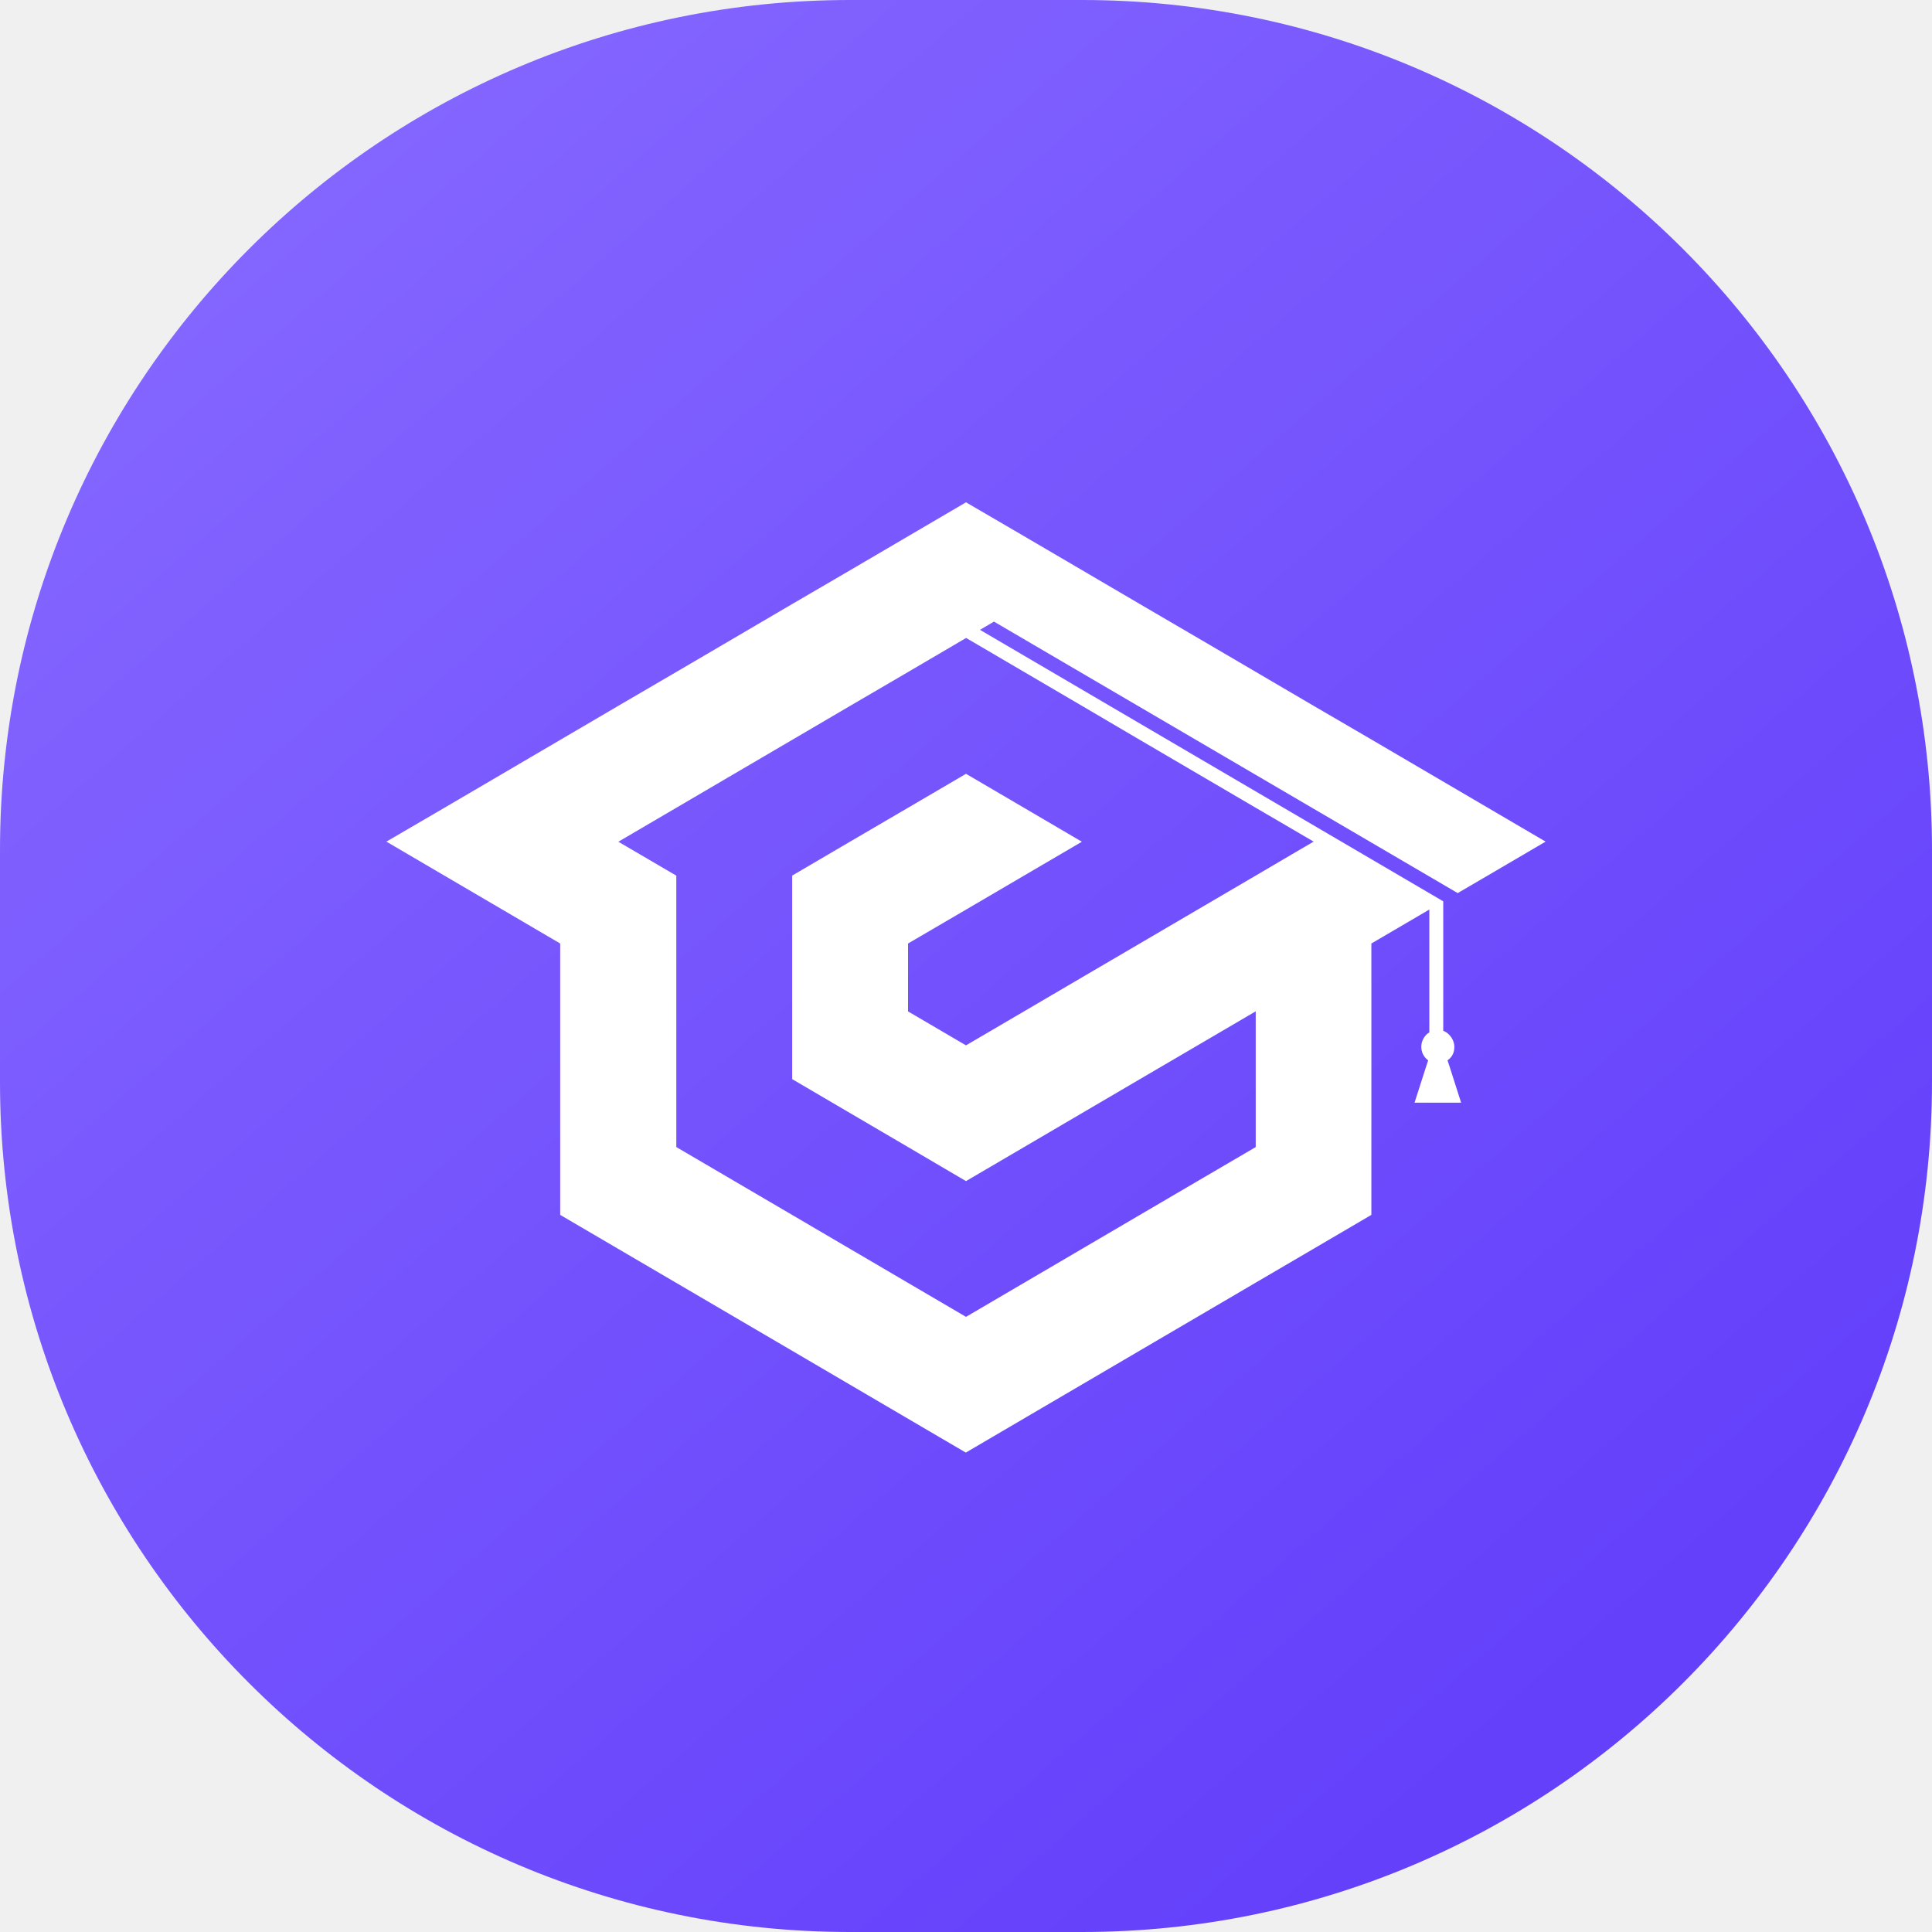
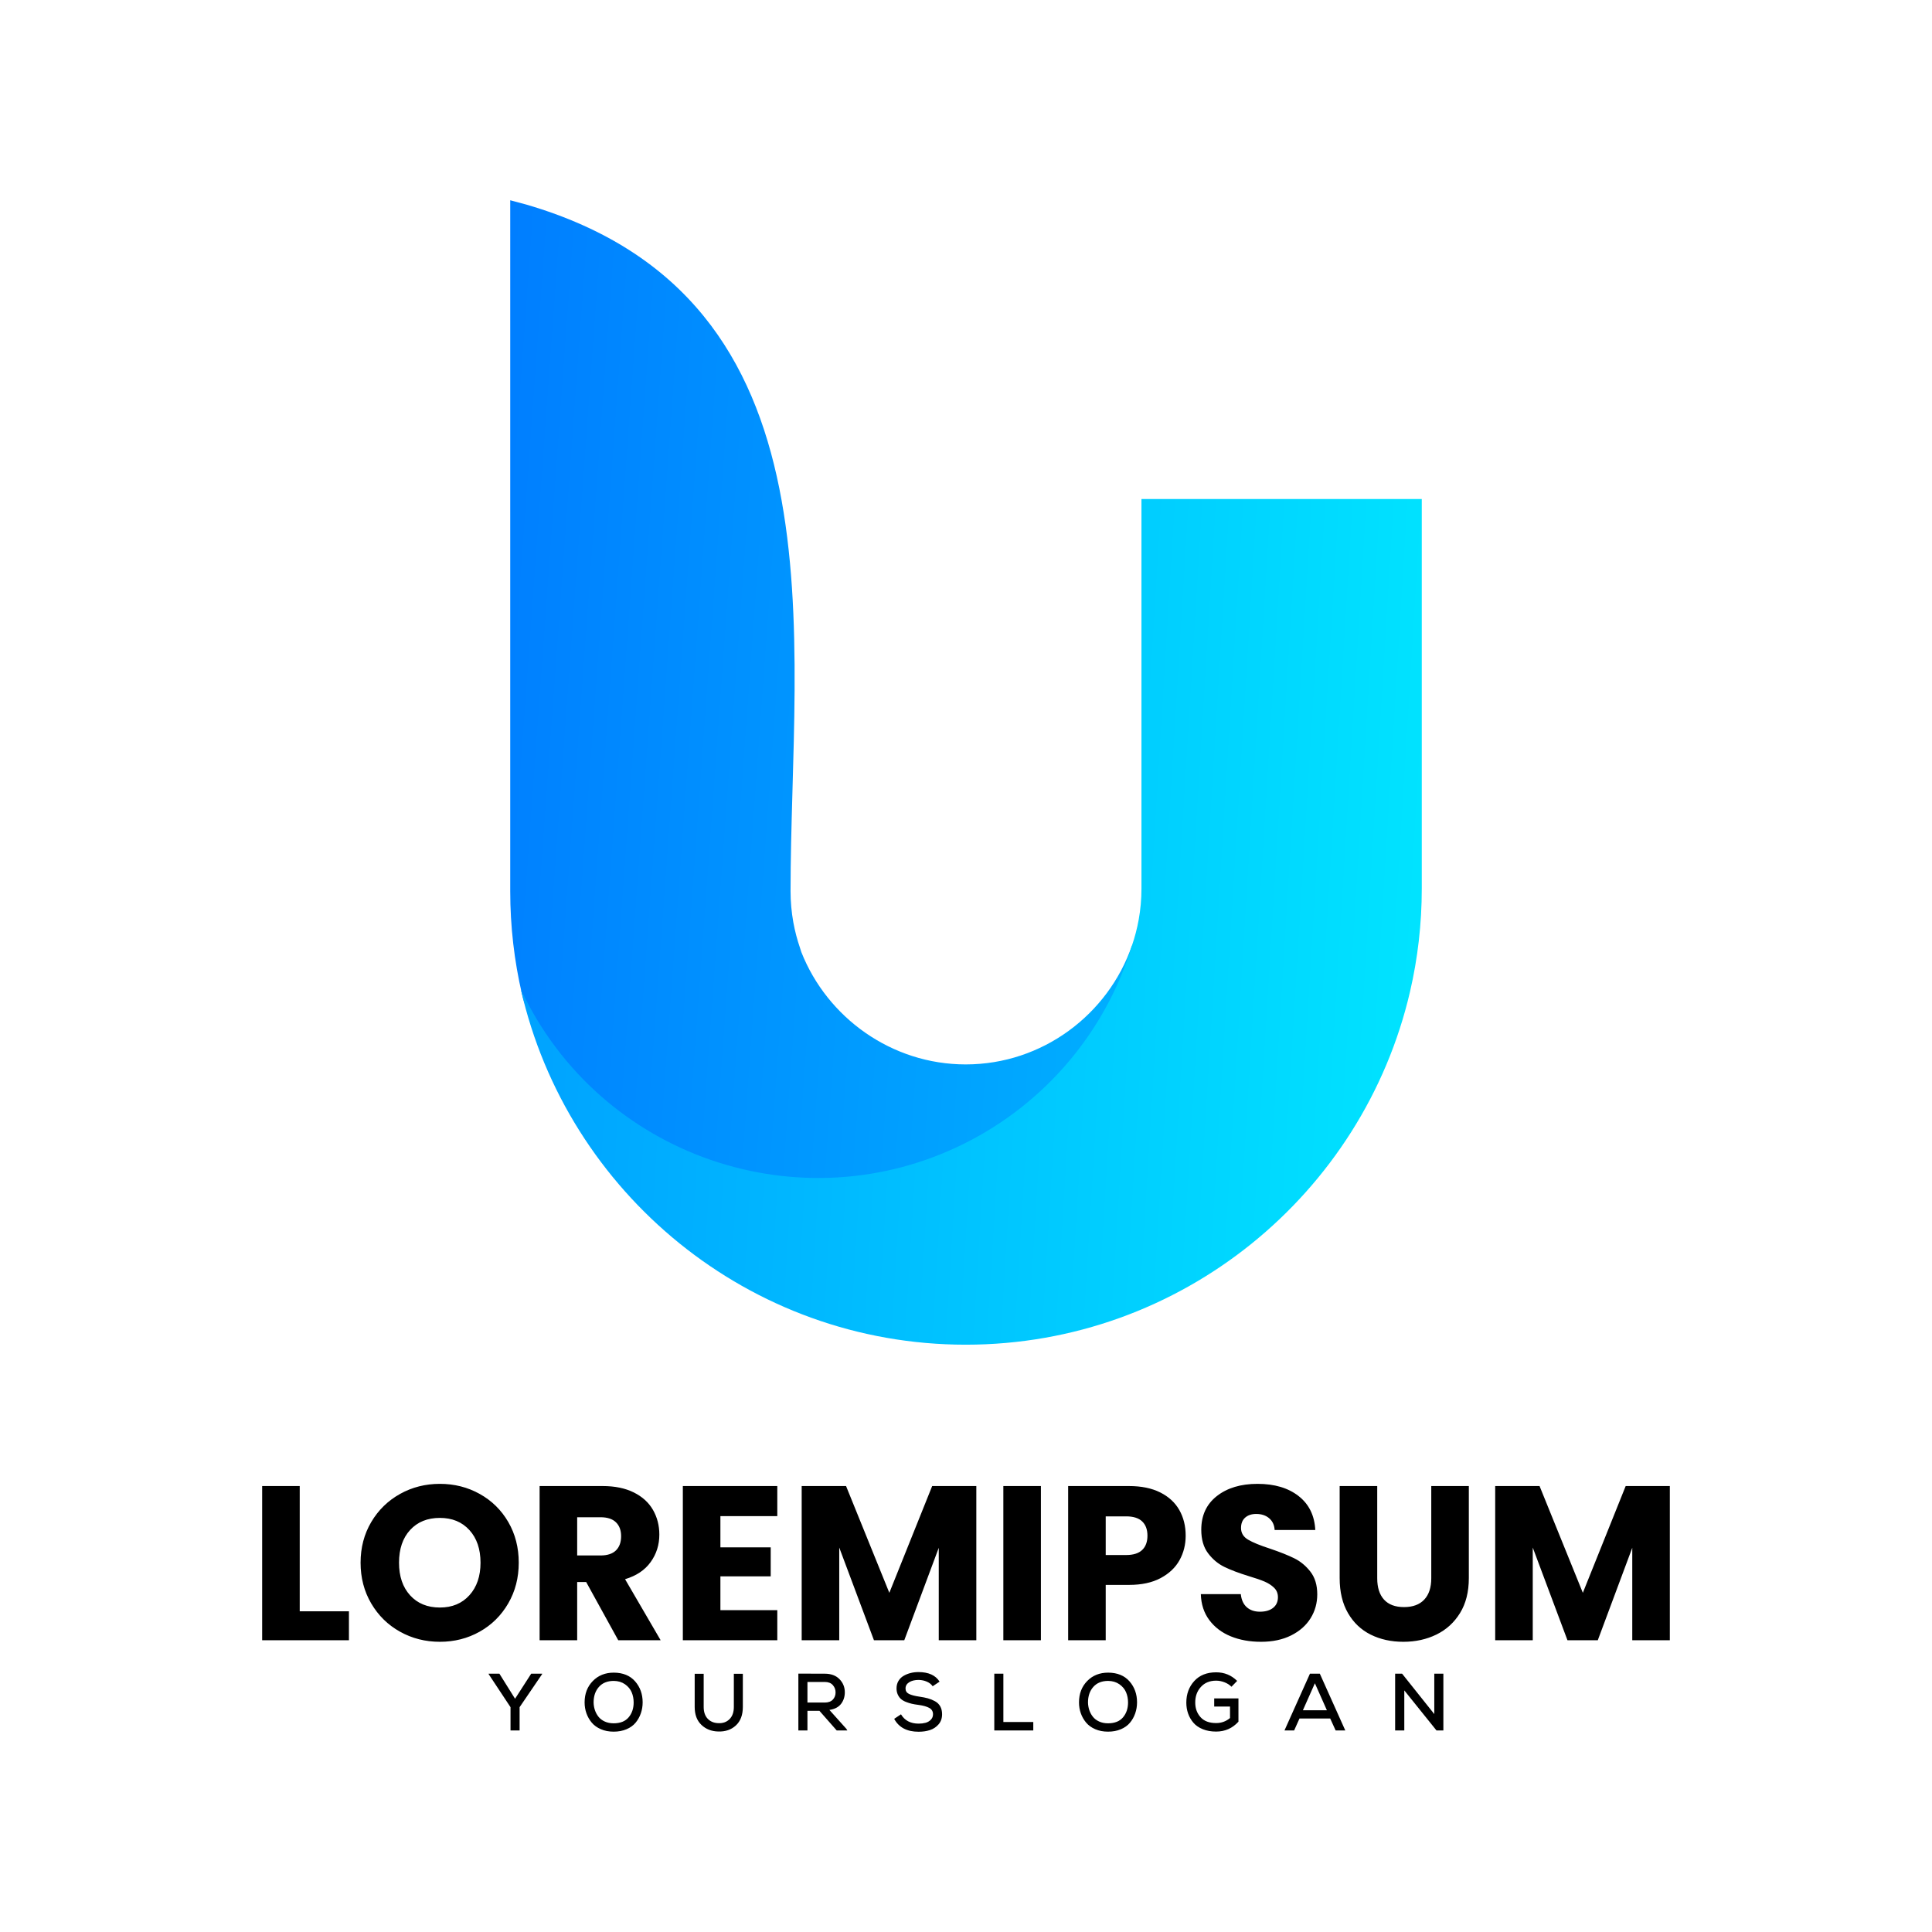
- <svg xmlns="http://www.w3.org/2000/svg" width="50" height="50" viewBox="0 0 50 50" fill="none">
-   <rect width="50" height="50" rx="22" fill="url(#paint0_linear_28_728)" />
-   <path fill-rule="evenodd" clip-rule="evenodd" d="M12.999 23.539L14.498 24.418V26.173V27.93V29.686V31.441L15.998 32.32L17.497 33.198L18.997 34.077L20.497 34.956L21.996 35.835L23.495 36.714L24.995 37.593L26.494 36.714L27.994 35.835L29.493 34.956L30.993 34.077L32.492 33.198L33.992 32.32L35.491 31.441V29.686V27.93V26.173V24.418L36.991 23.539V26.717C36.867 26.793 36.783 26.938 36.783 27.09C36.783 27.241 36.854 27.363 36.961 27.442L36.91 27.596L36.608 28.538H37.211H37.814L37.513 27.596L37.462 27.442C37.571 27.363 37.639 27.257 37.639 27.09C37.639 26.922 37.518 26.738 37.351 26.677V23.326L25.362 16.3L25.724 16.087L37.725 23.113L38.501 22.66L40 21.781L38.501 20.902L37.001 20.023L35.502 19.144L33.999 18.268L32.5 17.389L31 16.51L29.501 15.634L28.002 14.755L26.502 13.876L25 13L23.5 13.879L22.001 14.758L20.499 15.634L19 16.513L17.5 17.392L16 18.268L14.501 19.147L13.002 20.026L11.502 20.905L10 21.781L11.499 22.66L12.999 23.539ZM23.5 20.905L25 20.026L26.5 20.905L27.999 21.784L26.5 22.662L25 23.541L23.5 24.418V26.175L25 27.054L26.5 26.175L27.999 25.296L29.498 24.418L30.998 23.539L32.498 22.66L33.528 22.055L33.997 21.781L32.723 21.036L32.498 20.905L30.998 20.026L29.498 19.147L28.002 18.268L26.502 17.389L25.003 16.51L23.5 17.392L22.001 18.268L20.502 19.147L19.002 20.026L17.503 20.905L16.003 21.784L17.503 22.662V24.418V26.173V27.93V28.832V29.686L19.002 30.564L20.502 31.443L22.001 32.322L23.5 33.201L25 34.08L26.5 33.201L27.999 32.322L29.498 31.443L30.998 30.564L32.498 29.686V27.93V26.173L30.998 27.052L29.498 27.93L27.999 28.809L26.5 29.688L25 30.567L23.5 29.686L22.001 28.807L20.502 27.928V22.66L22.001 21.781L23.5 20.905Z" fill="white" />
-   <defs>
-     <linearGradient id="paint0_linear_28_728" x1="39" y1="45" x2="5" y2="6" gradientUnits="userSpaceOnUse">
-       <stop stop-color="#6440FB" />
-       <stop offset="1" stop-color="#8466FF" />
-     </linearGradient>
-   </defs>
+ <svg xmlns="http://www.w3.org/2000/svg" xmlns:xlink="http://www.w3.org/1999/xlink" version="1.1" id="Layer_1" x="0px" y="0px" viewBox="0 0 4000 4000" style="enable-background:new 0 0 4000 4000;" xml:space="preserve">
+   <g>
+     <rect x="0" style="fill-rule:evenodd;clip-rule:evenodd;fill:#FFFFFF;" width="4000" height="4000" />
+     <path style="fill-rule:evenodd;clip-rule:evenodd;" d="M3457.213,3076.704v319.277h-77.773v-191.477l-71.405,191.477h-62.763   l-71.868-191.93v191.93h-77.768v-319.277h91.872l89.598,221.037l88.69-221.037H3457.213z M2851.402,3076.704v191.018   c0,19.105,4.702,33.807,14.098,44.122c9.402,10.308,23.197,15.457,41.39,15.457c18.188,0,32.14-5.148,41.84-15.457   c9.704-10.315,14.555-25.017,14.555-44.122v-191.018h77.778v190.565c0,28.502-6.067,52.605-18.198,72.312   c-12.128,19.71-28.427,34.568-48.894,44.575c-20.465,10.002-43.28,15.008-68.446,15.008c-25.167,0-47.679-4.932-67.535-14.782   c-19.862-9.852-35.552-24.71-47.075-44.57c-11.521-19.862-17.287-44.042-17.287-72.543v-190.565H2851.402z M2610.812,3399.164   c-23.348,0-44.273-3.793-62.763-11.372c-18.497-7.577-33.28-18.798-44.343-33.652c-11.075-14.858-16.91-32.75-17.513-53.668h82.772   c1.213,11.82,5.31,20.843,12.283,27.06c6.976,6.218,16.072,9.322,27.288,9.322c11.521,0,20.622-2.655,27.286-7.955   c6.672-5.312,10.007-12.662,10.007-22.063c0-7.88-2.655-14.4-7.96-19.555c-5.301-5.153-11.825-9.402-19.555-12.737   c-7.734-3.335-18.727-7.125-32.977-11.372c-20.617-6.364-37.44-12.729-50.485-19.1c-13.033-6.365-24.25-15.767-33.652-28.197   c-9.402-12.43-14.102-28.653-14.102-48.67c0-29.707,10.767-52.98,32.295-69.808c21.525-16.833,49.57-25.242,84.138-25.242   c35.173,0,63.518,8.408,85.053,25.242c21.523,16.828,33.042,40.247,34.563,70.267h-84.142c-0.61-10.308-4.393-18.42-11.371-24.335   c-6.973-5.906-15.917-8.868-26.835-8.868c-9.397,0-16.978,2.503-22.738,7.507c-5.764,5.003-8.64,12.203-8.64,21.605   c0,10.308,4.851,18.345,14.55,24.108c9.709,5.755,24.865,11.972,45.482,18.643c20.618,6.973,37.375,13.643,50.258,20.012   c12.888,6.368,24.028,15.615,33.43,27.741c9.401,12.133,14.103,27.747,14.103,46.848c0,18.188-4.625,34.718-13.877,49.573   c-9.245,14.858-22.661,26.678-40.252,35.475C2655.529,3394.765,2634.764,3399.164,2610.812,3399.164z M2331.552,3219.514   c14.858,0,25.927-3.487,33.204-10.46c7.28-6.973,10.918-16.828,10.918-29.56c0-12.737-3.638-22.597-10.918-29.565   c-7.277-6.973-18.345-10.46-33.204-10.46h-42.298v80.045H2331.552z M2454.807,3179.494c0,18.495-4.243,35.395-12.728,50.707   c-8.494,15.312-21.534,27.667-39.117,37.068c-17.59,9.402-39.422,14.097-65.495,14.097h-48.214v114.615h-77.768v-319.277h125.982   c25.468,0,46.998,4.395,64.586,13.187c17.585,8.797,30.775,20.925,39.569,36.382   C2450.414,3141.74,2454.807,3159.475,2454.807,3179.494z M2155.086,3076.704v319.277h-77.773v-319.277H2155.086z    M2021.375,3076.704v319.277h-77.768v-191.477l-71.41,191.477h-62.763l-71.863-191.93v191.93h-77.774v-319.277h91.877   l89.594,221.037l88.696-221.037H2021.375z M1491.519,3139.01v64.586h104.15v60.033h-104.15v70.043h117.793v62.307h-195.567   v-319.277h195.567v62.307H1491.519z M1194.983,3220.425h48.208c14.253,0,24.945-3.492,32.063-10.465   c7.13-6.973,10.692-16.823,10.692-29.56c0-12.128-3.562-21.68-10.692-28.653c-7.118-6.973-17.81-10.465-32.063-10.465h-48.208   V3220.425z M1280.031,3395.98l-66.402-120.525h-18.647v120.525h-77.773v-319.277h130.53c25.168,0,46.621,4.395,64.356,13.187   c17.735,8.797,31.006,20.848,39.798,36.16c8.786,15.312,13.19,32.367,13.19,51.165c0,21.223-5.99,40.172-17.967,56.855   c-11.977,16.672-29.64,28.497-52.983,35.475l73.677,126.435H1280.031z M910.729,3328.214c25.465,0,45.86-8.49,61.172-25.47   s22.965-39.42,22.965-67.308c0-28.205-7.653-50.717-22.965-67.545c-15.312-16.823-35.707-25.243-61.172-25.243   c-25.777,0-46.318,8.344-61.63,25.017c-15.312,16.682-22.965,39.268-22.965,67.771c0,28.195,7.653,50.707,22.965,67.54   C864.411,3319.799,884.953,3328.214,910.729,3328.214z M910.729,3399.164c-30.02,0-57.538-6.978-82.55-20.923   c-25.015-13.942-44.872-33.425-59.585-58.442c-14.701-25.011-22.053-53.14-22.053-84.363c0-31.233,7.352-59.278,22.053-84.146   c14.714-24.86,34.57-44.268,59.585-58.215c25.012-13.945,52.53-20.918,82.55-20.918c30.018,0,57.528,6.973,82.55,20.918   c25.015,13.947,44.715,33.355,59.125,58.215c14.4,24.868,21.6,52.913,21.6,84.146c0,31.223-7.275,59.352-21.832,84.363   c-14.55,25.017-34.262,44.5-59.122,58.442C968.183,3392.185,940.747,3399.164,910.729,3399.164z M2902.917,3465.207h-14.434   v117.487h18.96v-82.913l66.637,82.913h14.263v-117.487h-18.798v83.583L2902.917,3465.207z M2747.172,3540.9h-49.677l24.837-55.893   L2747.172,3540.9z M2765.3,3582.694h19.975l-52.702-117.487h-20.48l-52.7,117.487h19.97l11.083-24.677h63.608L2765.3,3582.694z    M2561.39,3480.14c-11.971-11.863-26.467-17.792-43.475-17.792c-19.246,0-34.352,6.013-45.316,18.042   c-10.96,12.028-16.445,26.938-16.445,44.732c0,8.06,1.228,15.585,3.69,22.573c2.465,6.992,6.098,13.318,10.908,18.968   c4.813,5.65,11.276,10.123,19.388,13.427c8.112,3.297,17.372,4.947,27.774,4.947c18.35,0,33.737-6.822,46.164-20.472v-48.175   h-50.193v16.792h32.732v23.833c-8.279,6.937-17.845,10.403-28.702,10.403c-14.32,0-25.119-4.087-32.39-12.255   c-7.275-8.168-10.908-18.178-10.908-30.042c-0.113-12.865,3.747-23.67,11.578-32.392c7.833-8.73,18.402-13.09,31.72-13.09   c5.599,0,11.279,1.09,17.042,3.269c5.758,2.183,10.658,5.287,14.678,9.316L2561.39,3480.14z M2252.579,3524.782   c0-13.197,3.662-23.938,10.993-32.225c7.328-8.278,17.593-12.417,30.798-12.417c9.062,0.114,16.815,2.433,23.25,6.963   c6.43,4.537,11.016,10.045,13.761,16.537c2.74,6.49,4.11,13.535,4.11,21.142c0,12.317-3.468,22.576-10.408,30.803   c-6.93,8.225-17.287,12.335-31.048,12.335c-6.94,0-13.12-1.257-18.549-3.78c-5.423-2.513-9.76-5.868-13.001-10.063   c-3.245-4.195-5.678-8.782-7.303-13.762C2253.557,3535.335,2252.692,3530.157,2252.579,3524.782z M2294.37,3463.019   c-17.678,0-32.168,5.793-43.468,17.372c-11.302,11.585-16.951,26.325-16.951,44.225c0,7.947,1.256,15.473,3.775,22.578   c2.518,7.102,6.155,13.511,10.908,19.215c4.758,5.712,11.05,10.265,18.883,13.682c7.833,3.41,16.673,5.122,26.519,5.122   c9.85,0,18.685-1.655,26.518-4.952c7.838-3.307,14.125-7.81,18.888-13.512c4.751-5.712,8.39-12.175,10.903-19.39   c2.519-7.218,3.775-14.848,3.775-22.908c0-17.007-5.201-31.468-15.604-43.388   C2328.104,3469.147,2313.392,3463.132,2294.37,3463.019z M2058.57,3465.207v117.487h80.727v-17.457h-61.928v-100.03H2058.57z    M1945.294,3481.652c-8.286-13.2-22.885-19.805-43.809-19.805c-5.599,0-10.96,0.638-16.115,1.928   c-5.145,1.285-9.958,3.217-14.433,5.792c-4.473,2.575-8.058,6.1-10.738,10.573c-2.683,4.479-4.03,9.624-4.03,15.445   c0,4.808,0.865,9.085,2.604,12.835c1.735,3.752,3.911,6.803,6.548,9.147c2.627,2.348,6.067,4.365,10.319,6.048   c4.252,1.672,8.31,2.962,12.165,3.855c3.865,0.897,8.477,1.682,13.848,2.352c9.4,1.228,16.757,3.27,22.072,6.123   c5.315,2.853,7.975,7.247,7.975,13.177c0,4.587-1.535,8.418-4.616,11.498c-3.075,3.077-6.742,5.178-10.993,6.293   c-4.252,1.12-8.952,1.677-14.097,1.677c-16.787,0-28.98-6.43-36.592-19.298l-14.097,9.396   c9.624,17.792,26.462,26.688,50.518,26.688c8.725,0,16.587-1.148,23.578-3.445c6.997-2.29,12.927-6.235,17.793-11.825   c4.865-5.598,7.299-12.595,7.299-20.985c0-6.26-1.257-11.665-3.775-16.195c-2.514-4.532-6.18-8.112-10.988-10.743   c-4.815-2.627-9.68-4.617-14.604-5.958c-4.928-1.342-10.857-2.518-17.792-3.525c-9.288-1.342-16.367-3.188-21.232-5.537   c-4.867-2.352-7.305-6.093-7.305-11.248c0-5.48,2.523-9.813,7.555-13.007c5.032-3.188,11.585-4.785,19.64-4.785   c6.15,0.113,11.83,1.318,17.035,3.608c5.202,2.297,9.198,5.462,12,9.483L1945.294,3481.652z M1707.642,3482.319   c7.27,0,12.809,2.153,16.62,6.463c3.803,4.308,5.701,9.373,5.701,15.193c0,5.928-1.898,10.908-5.701,14.938   c-3.812,4.025-9.402,6.043-16.79,6.043h-35.75v-42.638H1707.642z M1752.287,3579.333l-35.078-39.108   c10.857-1.568,18.878-5.735,24.085-12.505c5.207-6.765,7.805-14.797,7.805-24.08c0-10.517-3.661-19.555-10.993-27.105   c-7.328-7.553-17.482-11.328-30.464-11.328c-6.038,0-15.162-0.033-27.36-0.085c-12.193-0.062-21.317-0.09-27.353-0.09v117.662   h18.793v-40.617h24.841l35.748,40.617h21.993L1752.287,3579.333z M1519.341,3465.372v68.645c0,10.967-3.023,19.442-9.065,25.432   c-6.038,5.982-13.872,8.698-23.495,8.137c-8.949-0.337-16.172-3.412-21.647-9.232c-5.485-5.822-8.227-13.933-8.227-24.337v-68.645   h-18.631v68.645c0,15.888,4.615,28.257,13.847,37.092c9.232,8.845,20.783,13.432,34.658,13.763   c14.886,0.557,27.132-3.61,36.755-12.507c9.625-8.895,14.438-21.675,14.438-38.348v-68.645H1519.341z M1228.994,3524.782   c0-13.197,3.665-23.938,10.998-32.225c7.327-8.278,17.588-12.417,30.793-12.417c9.062,0.114,16.814,2.433,23.248,6.963   c6.43,4.537,11.017,10.045,13.762,16.537c2.74,6.49,4.112,13.535,4.112,21.142c0,12.317-3.464,22.576-10.404,30.803   c-6.937,8.225-17.287,12.335-31.05,12.335c-6.94,0-13.123-1.257-18.547-3.78c-5.429-2.513-9.762-5.868-13.007-10.063   c-3.247-4.195-5.678-8.782-7.3-13.762C1229.971,3535.335,1229.108,3530.157,1228.994,3524.782z M1270.786,3463.019   c-17.678,0-32.163,5.793-43.47,17.372c-11.3,11.585-16.952,26.325-16.952,44.225c0,7.947,1.258,15.473,3.775,22.578   c2.523,7.102,6.157,13.511,10.914,19.215c4.753,5.712,11.052,10.265,18.88,13.682c7.832,3.41,16.677,5.122,26.522,5.122   c9.846,0,18.682-1.655,26.513-4.952c7.838-3.307,14.127-7.81,18.888-13.512c4.754-5.712,8.392-12.175,10.905-19.39   c2.519-7.218,3.775-14.848,3.775-22.908c0-17.007-5.198-31.468-15.605-43.388   C1304.522,3469.147,1289.806,3463.132,1270.786,3463.019z M1033.984,3465.207h-22.328v0.837l45.317,68.48v48.17h18.803v-48.17   l46.658-68.48v-0.837h-22.658l-33.402,51.86L1033.984,3465.207z M620.556,3335.947h101.881v60.033H542.783v-319.277h77.773   V3335.947z" />
+     <g>
+       <defs>
+         <path id="SVGID_1_" d="M1765.284,2495.564c-212.465,11.122-355.318-38.83-520.053-164.853     c-45.58-79.143-143.39-181.223-164.552-272.536c-15.897-68.503-24.315-139.985-24.315-213.222l0.008-1430.338l33.198,8.895     c667.408,194.825,547.2,897.591,547.187,1421.461c0,22.03,1.993,43.62,5.75,64.612c3.325,18.232,7.983,36.042,13.95,53.323     l2.647,8.335c53.498,135.49,186.718,232.496,340.318,232.52c158.881-0.031,294.879-103.36,344.125-246.113     C2468.527,2232.334,2032.067,2481.396,1765.284,2495.564" />
+       </defs>
+       <clipPath id="SVGID_00000072246984478221426120000000470827597446985364_">
+         <use xlink:href="#SVGID_1_" style="overflow:visible;" />
+       </clipPath>
+       <linearGradient id="SVGID_00000041994308752268941210000007545685178371490714_" gradientUnits="userSpaceOnUse" x1="-2619.552" y1="1142.945" x2="4685.945" y2="1672.611">
+         <stop offset="0" style="stop-color:#0000FF" />
+         <stop offset="1" style="stop-color:#00FFFF" />
+       </linearGradient>
+       <rect x="1056.364" y="414.615" style="clip-path:url(#SVGID_00000072246984478221426120000000470827597446985364_);fill:url(#SVGID_00000041994308752268941210000007545685178371490714_);" width="1412.163" height="2092.071" />
+     </g>
+     <g>
+       <defs>
+         <path id="SVGID_00000104679305485868203600000000053082948969967285_" d="M1998.071,2366.834     c-339.185,170.112-756.072,29.13-919.578-318.136c95.39,420.33,472.261,735.353,920.919,735.353     c447.123,0,822.95-312.873,919.923-731.055c15.897-68.531,24.297-139.913,24.297-213.183v-806.626h-580.36v806.626     c0,22.038-1.993,43.63-5.788,64.605c-3.302,18.252-7.983,36.028-13.919,53.245     C2288.589,2137.927,2162.022,2284.611,1998.071,2366.834" />
+       </defs>
+       <clipPath id="SVGID_00000140718864687664090510000001520531835793801884_">
+         <use xlink:href="#SVGID_00000104679305485868203600000000053082948969967285_" style="overflow:visible;" />
+       </clipPath>
+       <linearGradient id="SVGID_00000128451973816936029590000012700180941514162565_" gradientUnits="userSpaceOnUse" x1="-3475.736" y1="1573.265" x2="3717.758" y2="2012.932">
+         <stop offset="0" style="stop-color:#0000FF" />
+         <stop offset="1" style="stop-color:#00FFFF" />
+       </linearGradient>
+       <rect x="1078.493" y="1033.186" style="clip-path:url(#SVGID_00000140718864687664090510000001520531835793801884_);fill:url(#SVGID_00000128451973816936029590000012700180941514162565_);" width="1865.14" height="1750.864" />
+     </g>
+   </g>
</svg>
